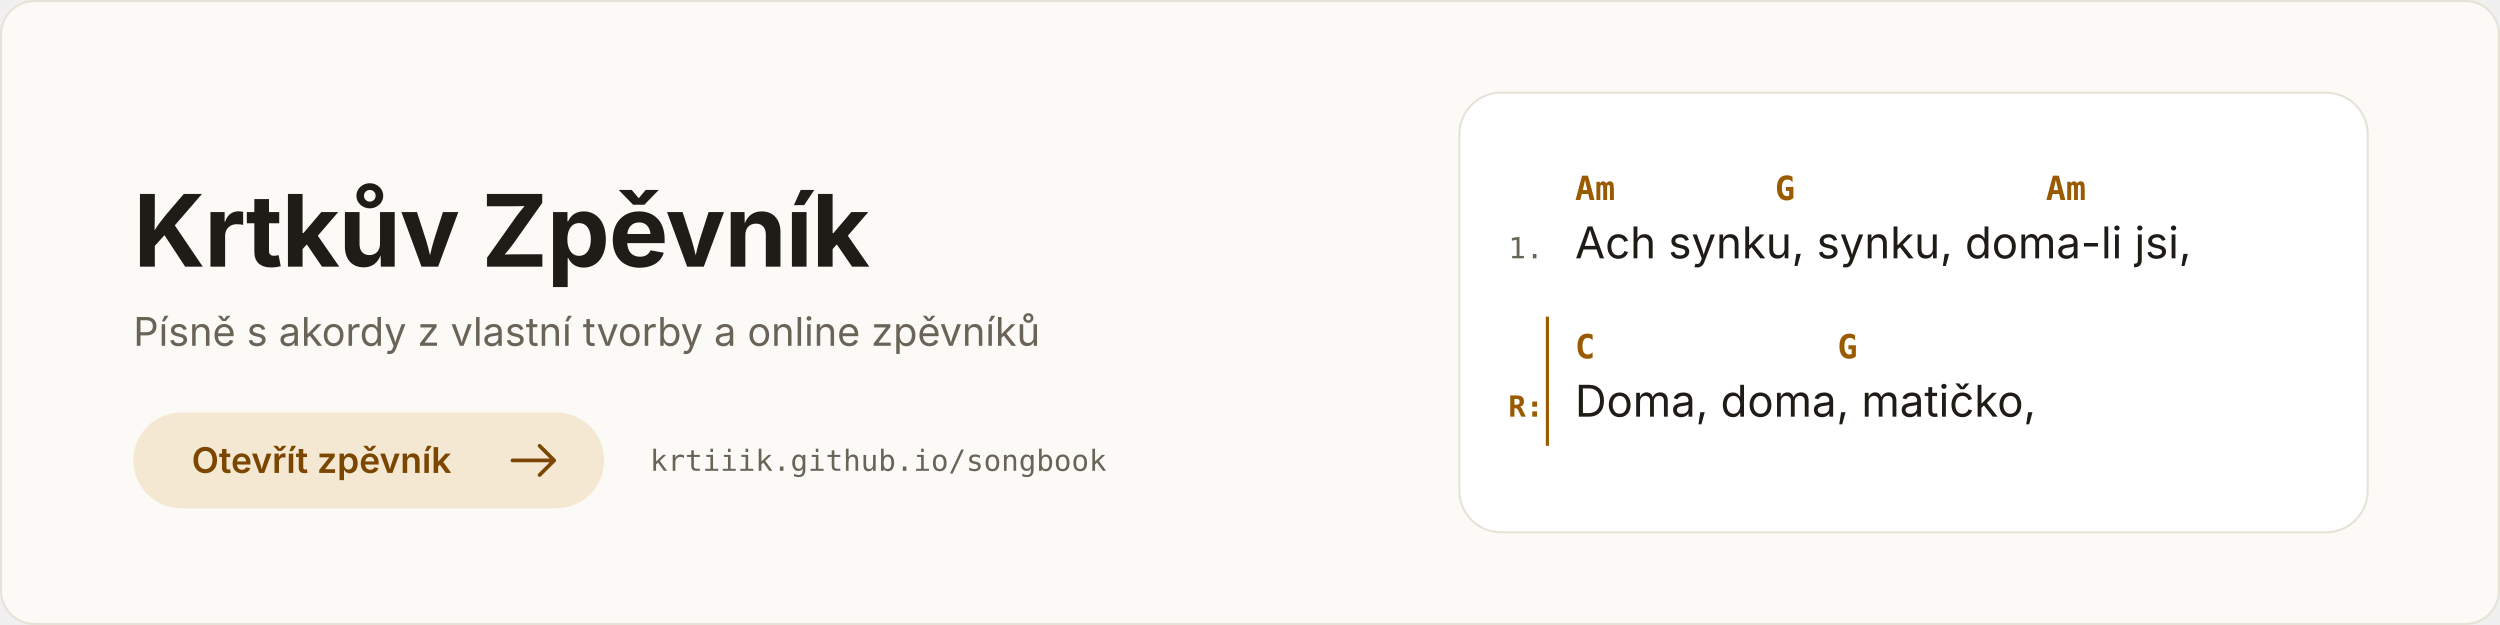
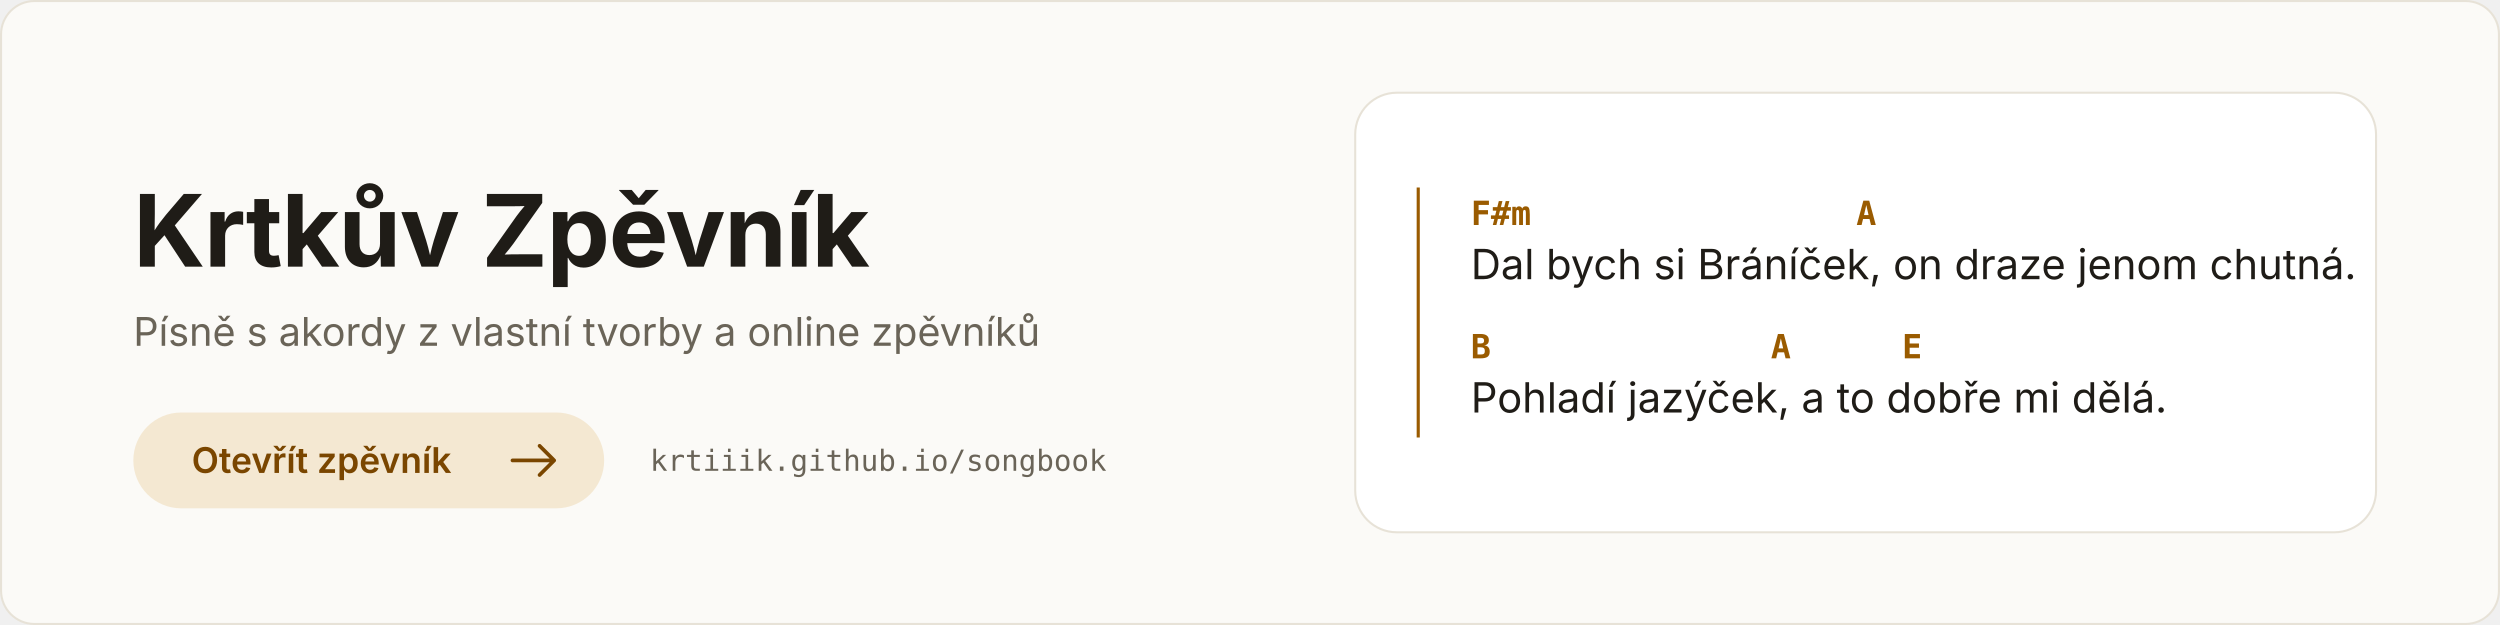
<svg xmlns="http://www.w3.org/2000/svg" width="1200" height="300" viewBox="0 0 1200 300" role="img" aria-labelledby="t d">
  <rect x="0.5" y="0.5" width="1199" height="299" rx="16" fill="#fbfaf7" stroke="#e7e2d7" />
  <g font-family="system-ui, -apple-system, 'Segoe UI', sans-serif">
    <text x="64" y="128" font-size="48" font-weight="650" letter-spacing="-0.5" fill="#1f1c17">Krtkův Zpěvník</text>
    <text x="64" y="166" font-size="19" fill="#6a6458">Písně s akordy z vlastní tvorby a online zpěvníků</text>
    <rect x="64" y="198" width="226" height="46" rx="23" fill="#f4e8d2" />
    <text x="92" y="227" font-size="17" font-weight="600" fill="#7a4600">Otevřít zpěvník</text>
    <path d="M246 221h20m-7-7 7 7-7 7" fill="none" stroke="#7a4600" stroke-width="1.8" stroke-linecap="round" stroke-linejoin="round" />
    <text x="312" y="226" font-family="ui-monospace, 'SF Mono', Menlo, Consolas, monospace" font-size="14" fill="#6a6458">krtiiik.github.io/songbook</text>
  </g>
-   <rect x="700.5" y="44.5" width="436" height="211" rx="20" fill="#ffffff" stroke="#e7e2d7" />
-   <g font-family="system-ui, -apple-system, 'Segoe UI', sans-serif" font-size="21" fill="#1f1c17">
-     <g font-family="ui-monospace, 'SF Mono', Menlo, Consolas, monospace" font-weight="600" font-size="16">
-       <text x="724" y="124" font-weight="400" font-size="14" fill="#6a6458">1.</text>
-       <text x="756" y="96" fill="#9a5b00">Am</text>
-       <text x="852" y="96" fill="#9a5b00">G</text>
-       <text x="982" y="96" fill="#9a5b00">Am</text>
+   <rect x="650.5" y="44.5" width="490" height="211" rx="20" fill="#ffffff" stroke="#e7e2d7" />
+   <g font-family="system-ui, -apple-system, 'Segoe UI', sans-serif" font-size="20" fill="#1f1c17">
+     <rect x="680" y="90" width="1.5" height="120" fill="#9a5b00" />
+     <g font-family="ui-monospace, 'SF Mono', Menlo, Consolas, monospace" font-weight="600" font-size="16" fill="#9a5b00">
+       <text x="706" y="108">F#m</text>
+       <text x="891" y="108">A</text>
+       <text x="706" y="172">B</text>
+       <text x="850" y="172">A</text>
+       <text x="913" y="172">E</text>
    </g>
-     <text x="756" y="124">Ach synku, synku, doma-li jsi,</text>
-     <rect x="742" y="152" width="1.5" height="62" fill="#9a5b00" />
-     <g font-family="ui-monospace, 'SF Mono', Menlo, Consolas, monospace" font-weight="600" font-size="16">
-       <text x="724" y="200" font-size="14" fill="#9a5b00">R:</text>
-       <text x="756" y="172" fill="#9a5b00">C</text>
-       <text x="882" y="172" fill="#9a5b00">G</text>
-     </g>
-     <text x="756" y="200">Doma, doma, matičko,</text>
+     <text x="706" y="134">Dal bych si Bráníček, on draze jenom chutná.</text>
+     <text x="706" y="198">Pohladí jazýček, a to dobře mi dělá.</text>
  </g>
</svg>
